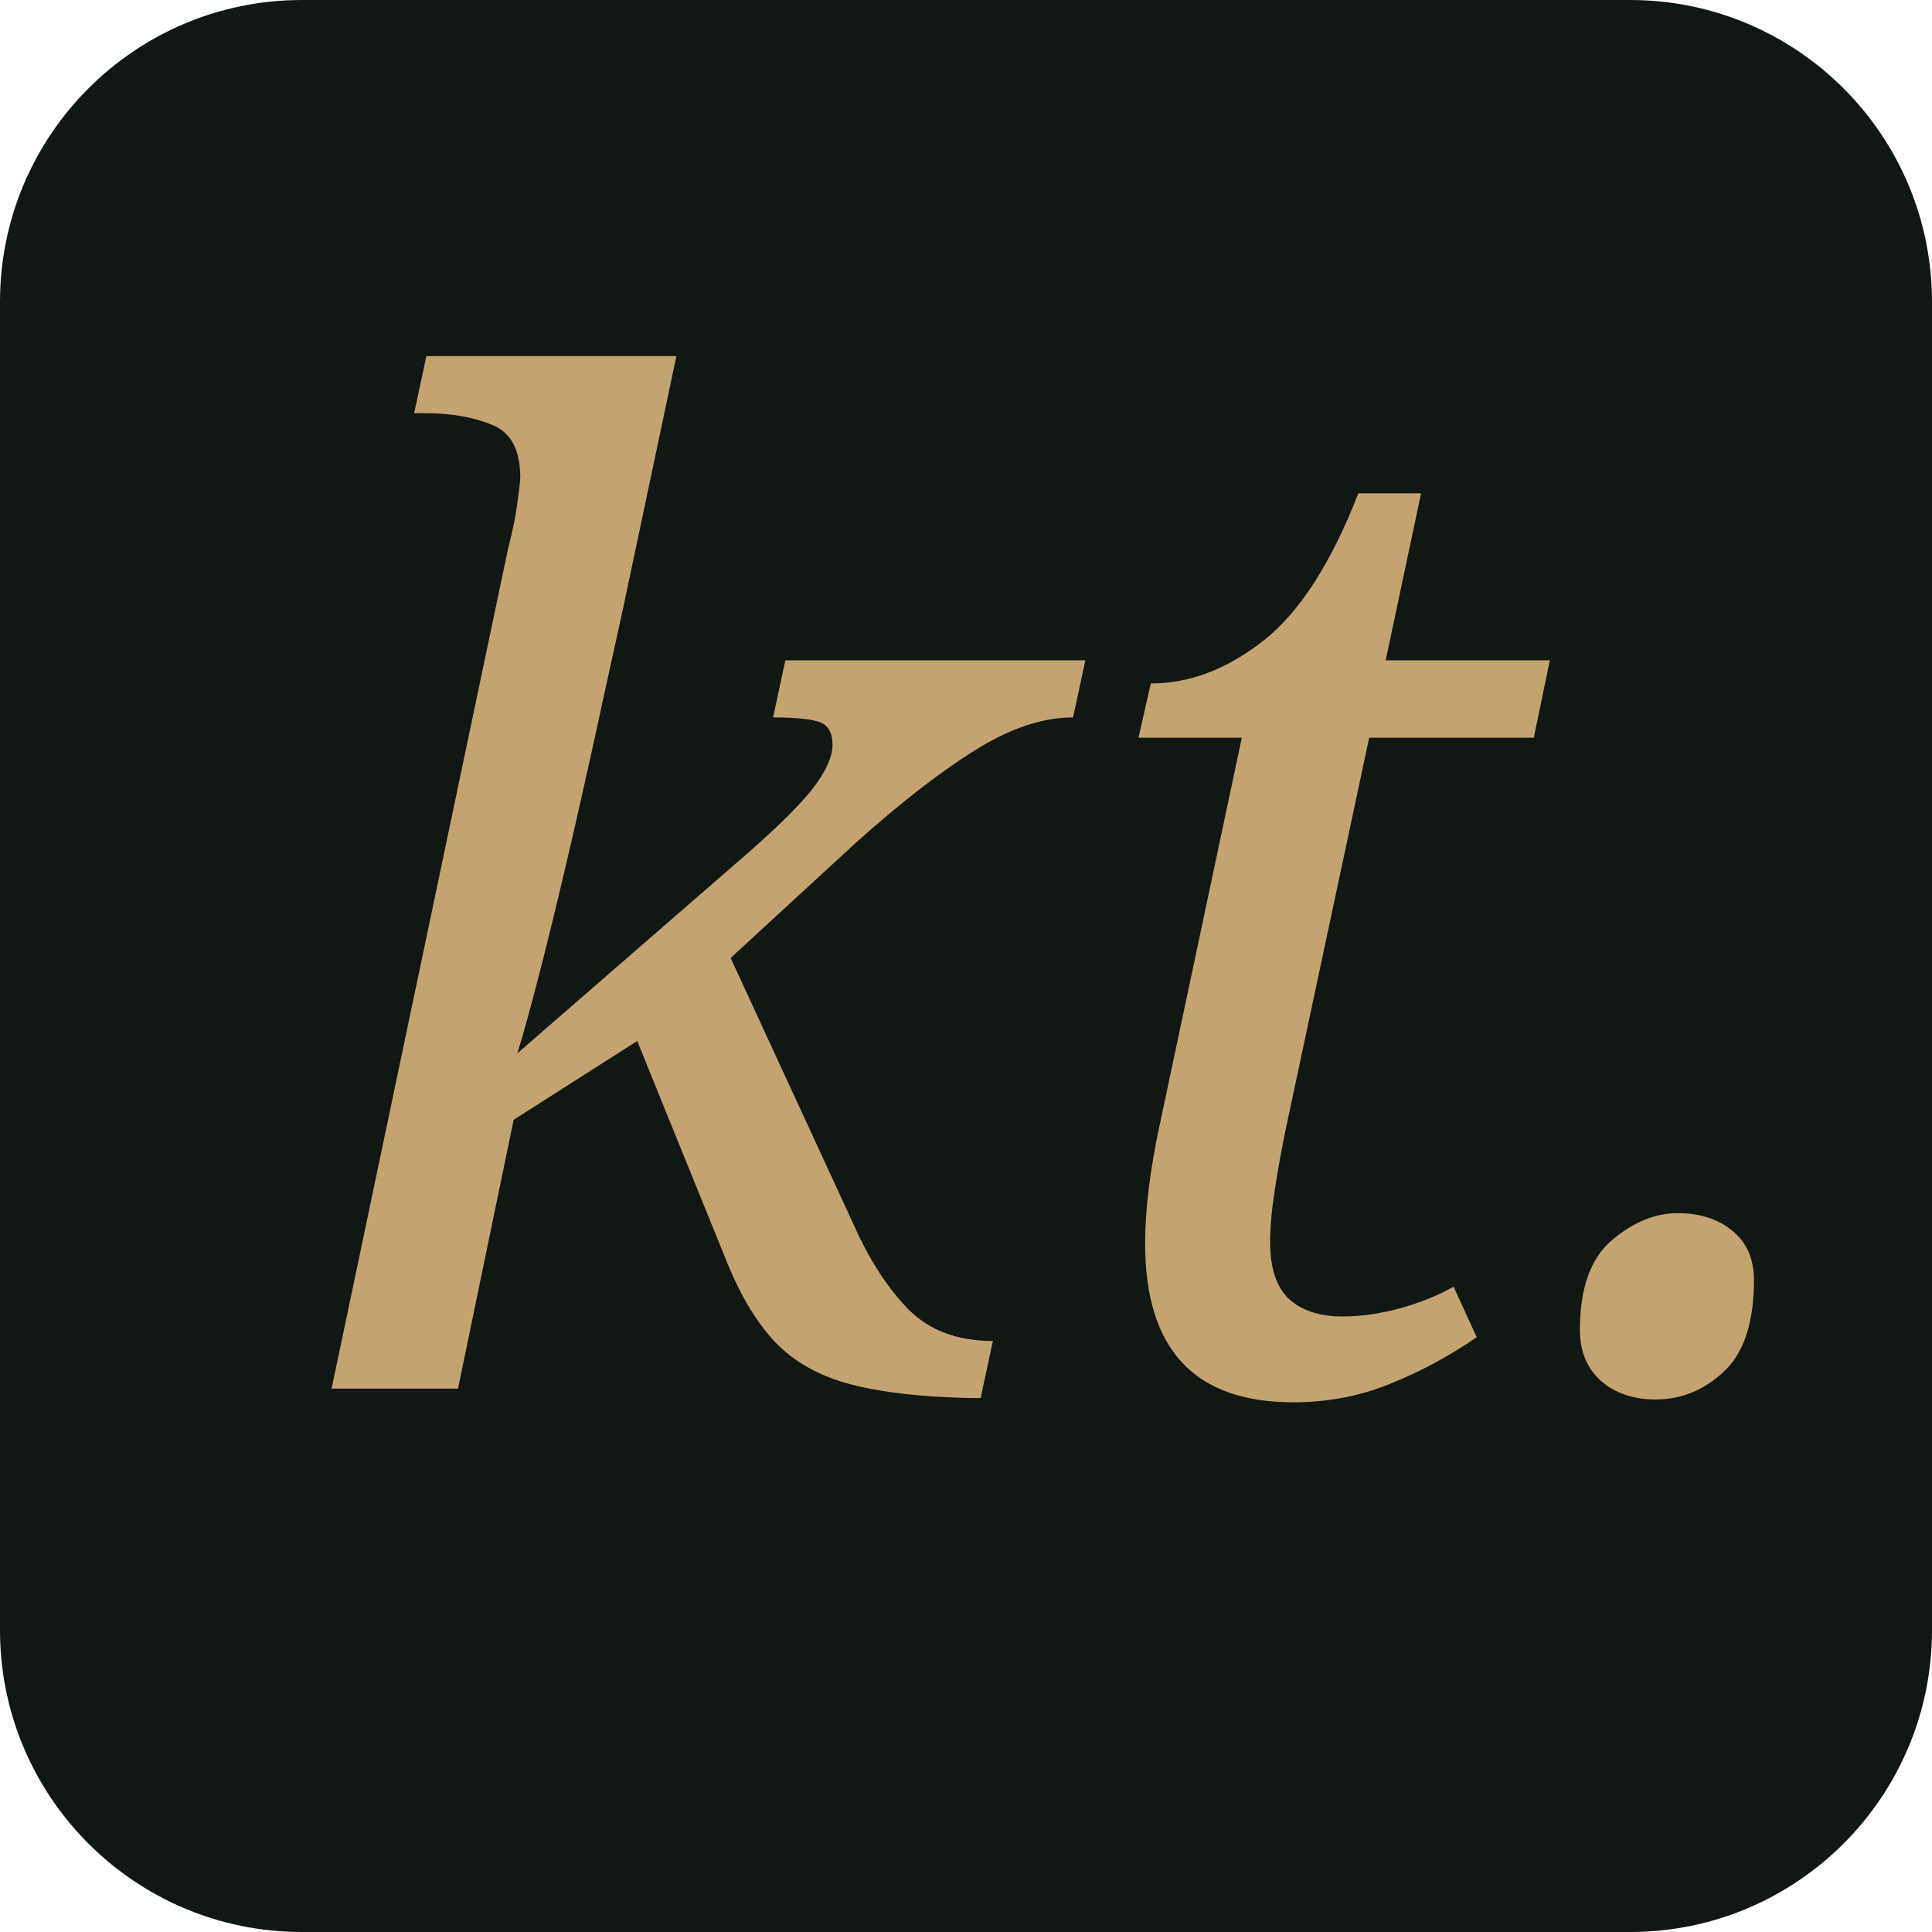
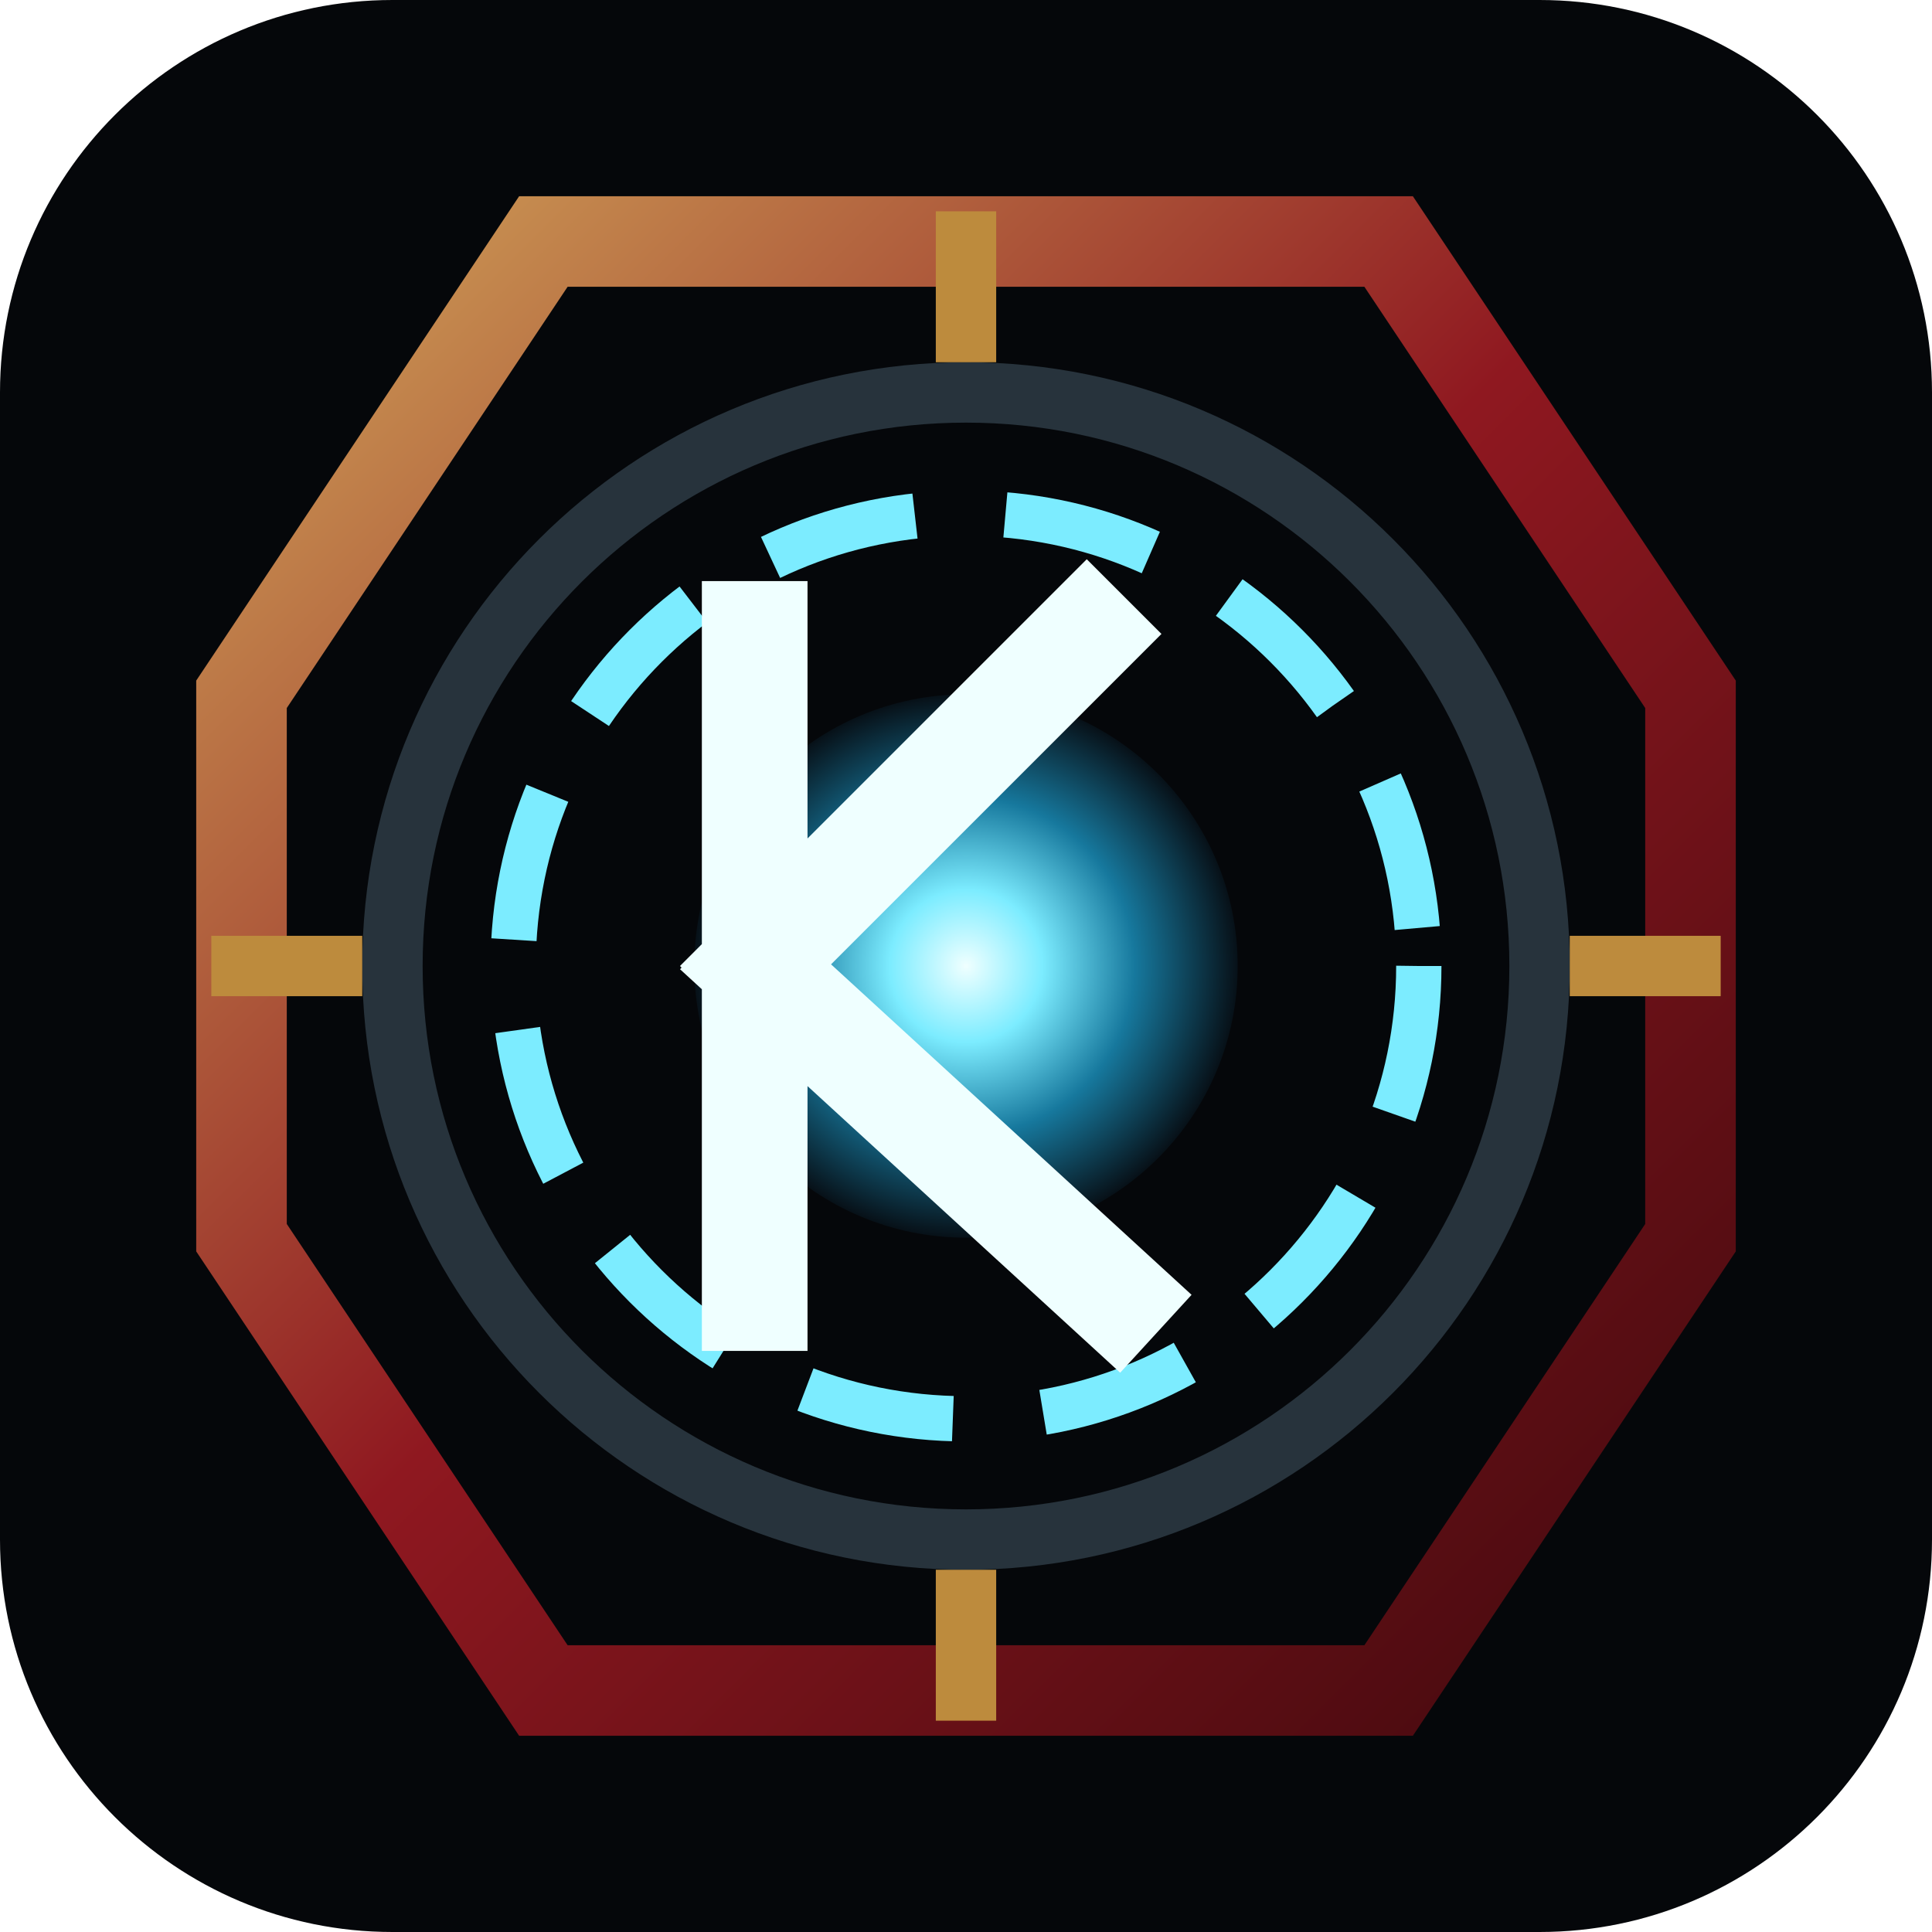
- <svg xmlns="http://www.w3.org/2000/svg" viewBox="0 0 64 64">
-   <rect width="64" height="64" rx="10" fill="#111713" />
-   <text x="9" y="46" font-family="Georgia,serif" font-style="italic" font-size="45" fill="#c3a471">kt.</text>
+ <svg xmlns="http://www.w3.org/2000/svg" viewBox="0 0 64 64" role="img" aria-label="KAI engineering core">
+   <defs>
+     <radialGradient id="core" cx="50%" cy="50%" r="50%">
+       <stop offset="0" stop-color="#efffff" />
+       <stop offset=".28" stop-color="#7cecff" />
+       <stop offset=".62" stop-color="#16789d" />
+       <stop offset="1" stop-color="#071017" />
+     </radialGradient>
+     <linearGradient id="metal" x1="0" y1="0" x2="1" y2="1">
+       <stop stop-color="#d0a258" />
+       <stop offset=".48" stop-color="#8f1820" />
+       <stop offset="1" stop-color="#43090e" />
+     </linearGradient>
+   </defs>
+   <rect width="64" height="64" rx="13" fill="#05070a" />
+   <path d="M8 23 18 8h28l10 15v18L46 56H18L8 41Z" fill="none" stroke="url(#metal)" stroke-width="3" />
+   <circle cx="32" cy="32" r="19" fill="none" stroke="#27333c" stroke-width="2" />
+   <circle cx="32" cy="32" r="15" fill="none" stroke="#7cecff" stroke-width="1.5" stroke-dasharray="5 3" />
+   <circle cx="32" cy="32" r="9" fill="url(#core)" />
+   <path d="M25 21v22M25 32l11-11M25 32l12 11" fill="none" stroke="#efffff" stroke-width="3.5" stroke-linecap="square" stroke-linejoin="miter" />
+   <path d="M32 7v5M32 52v5M7 32h5M52 32h5" stroke="#bd8b3d" stroke-width="2" />
</svg>
